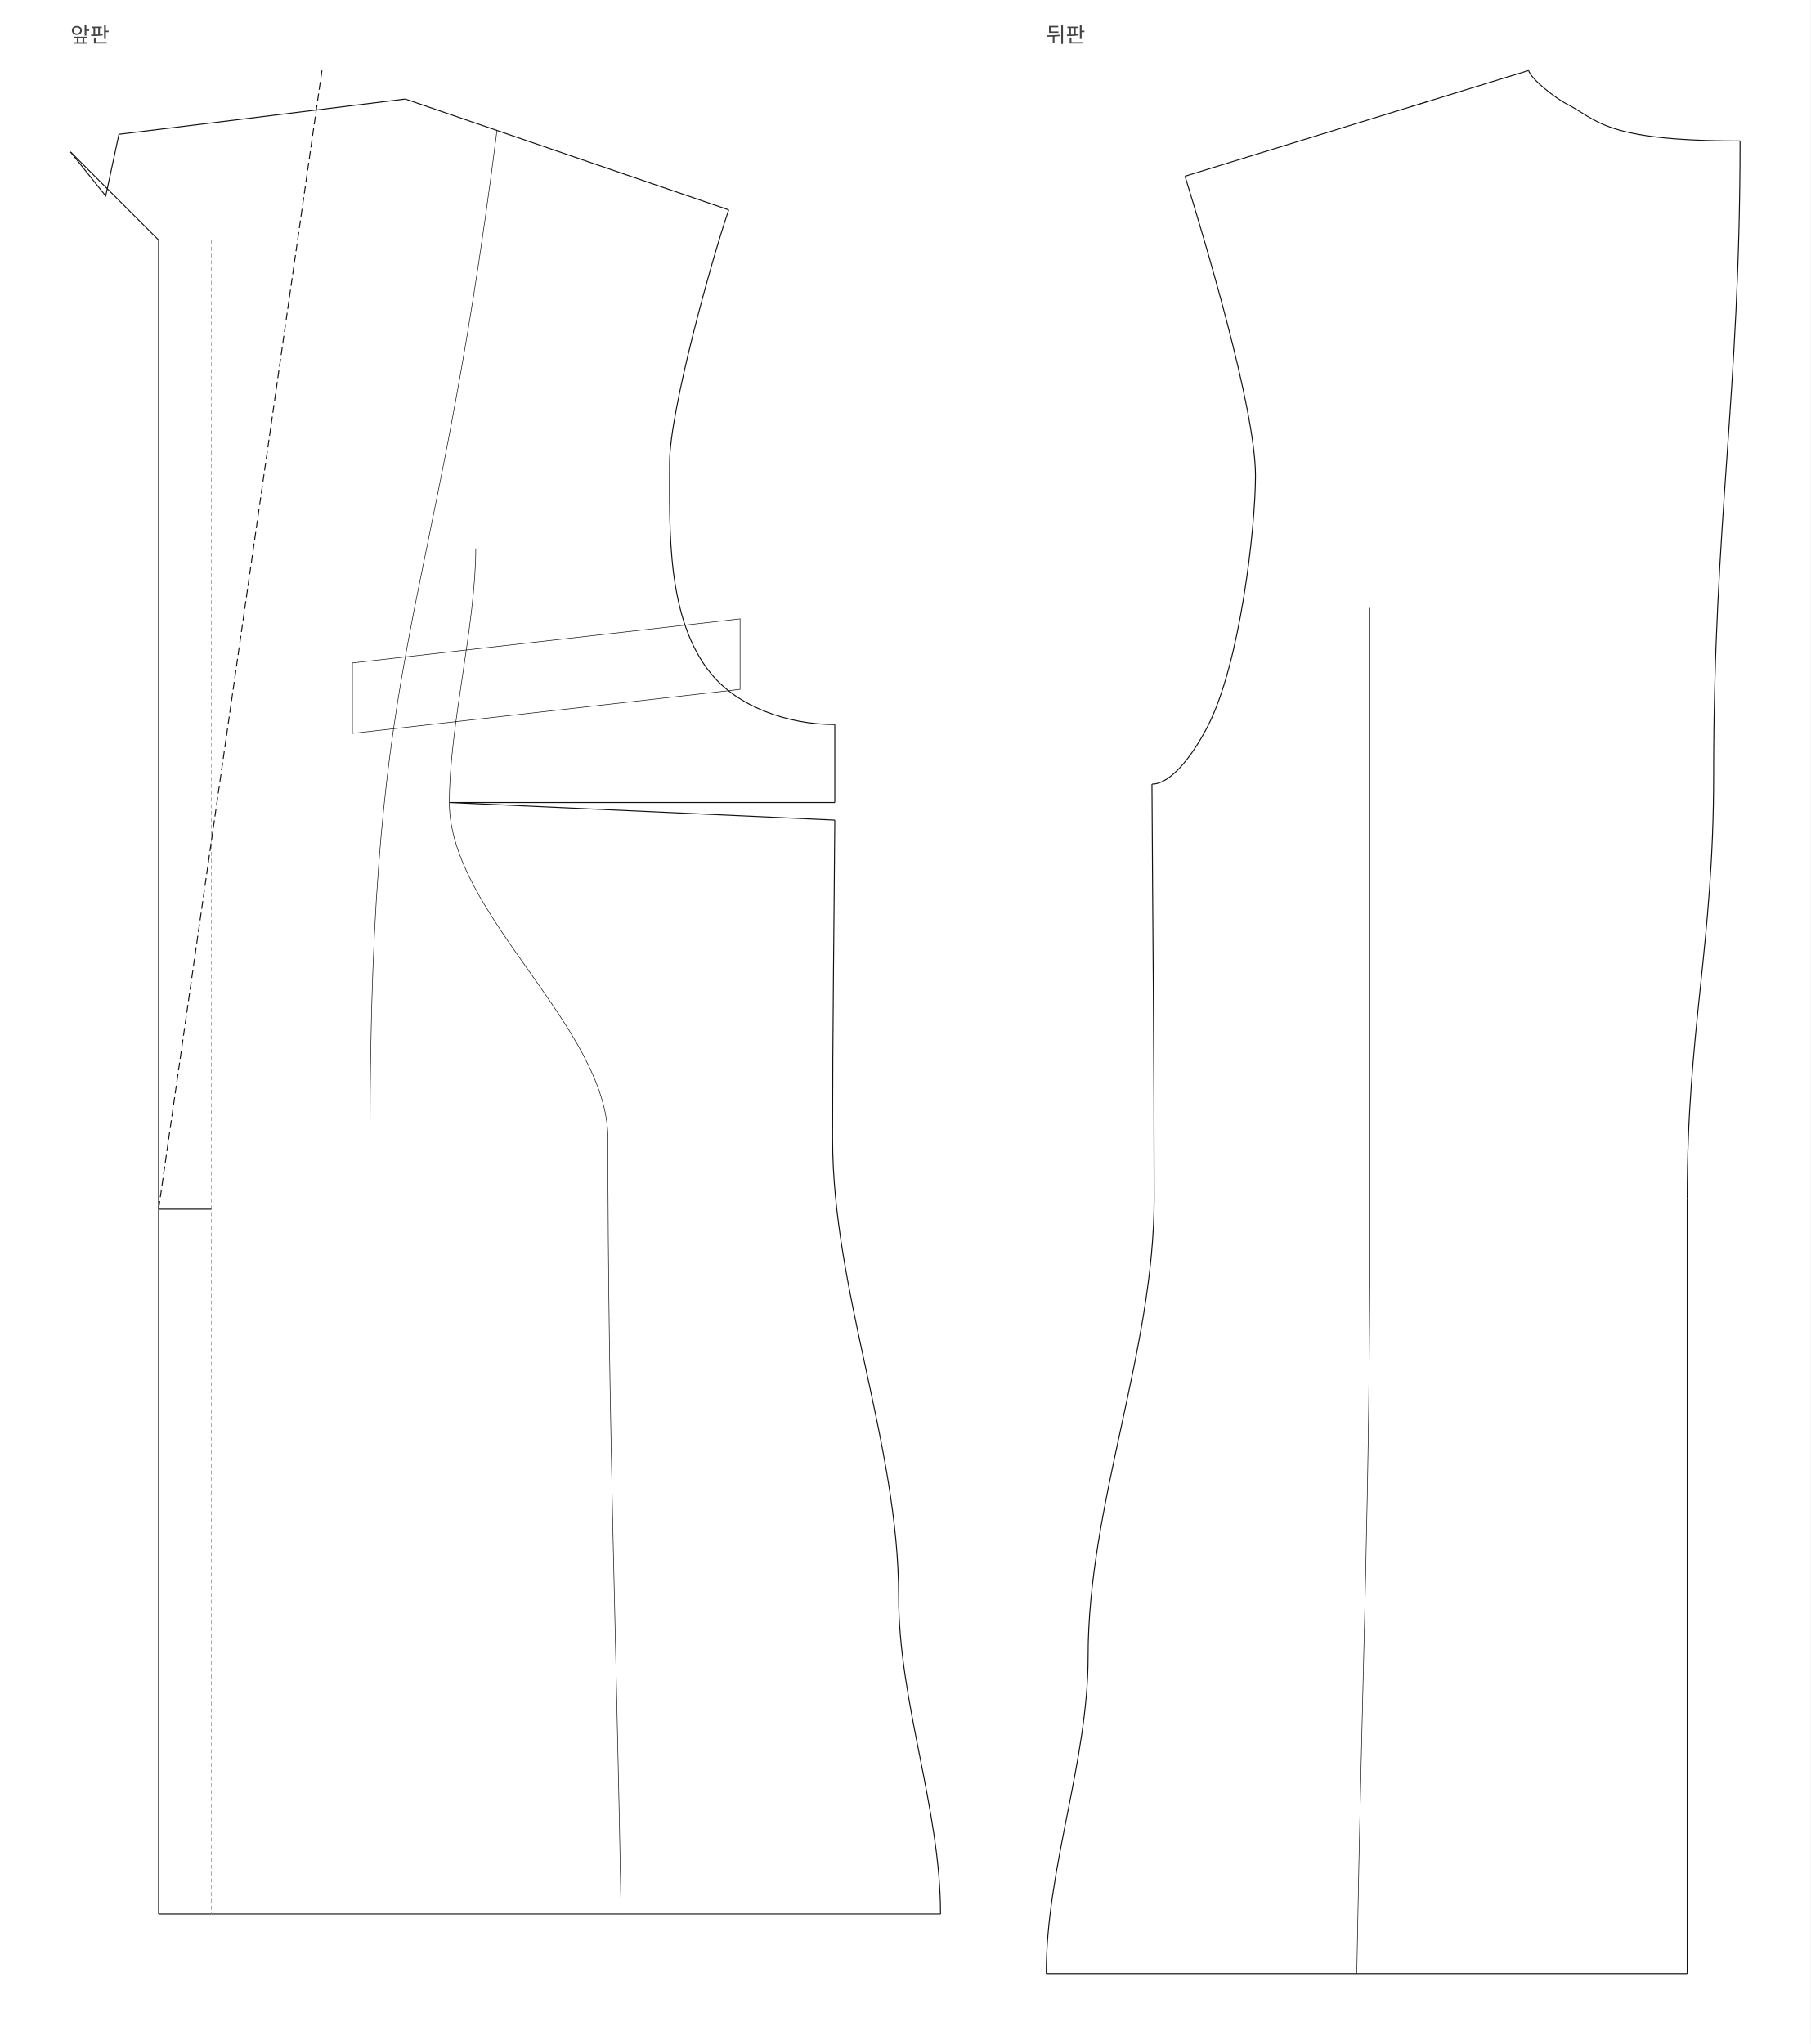
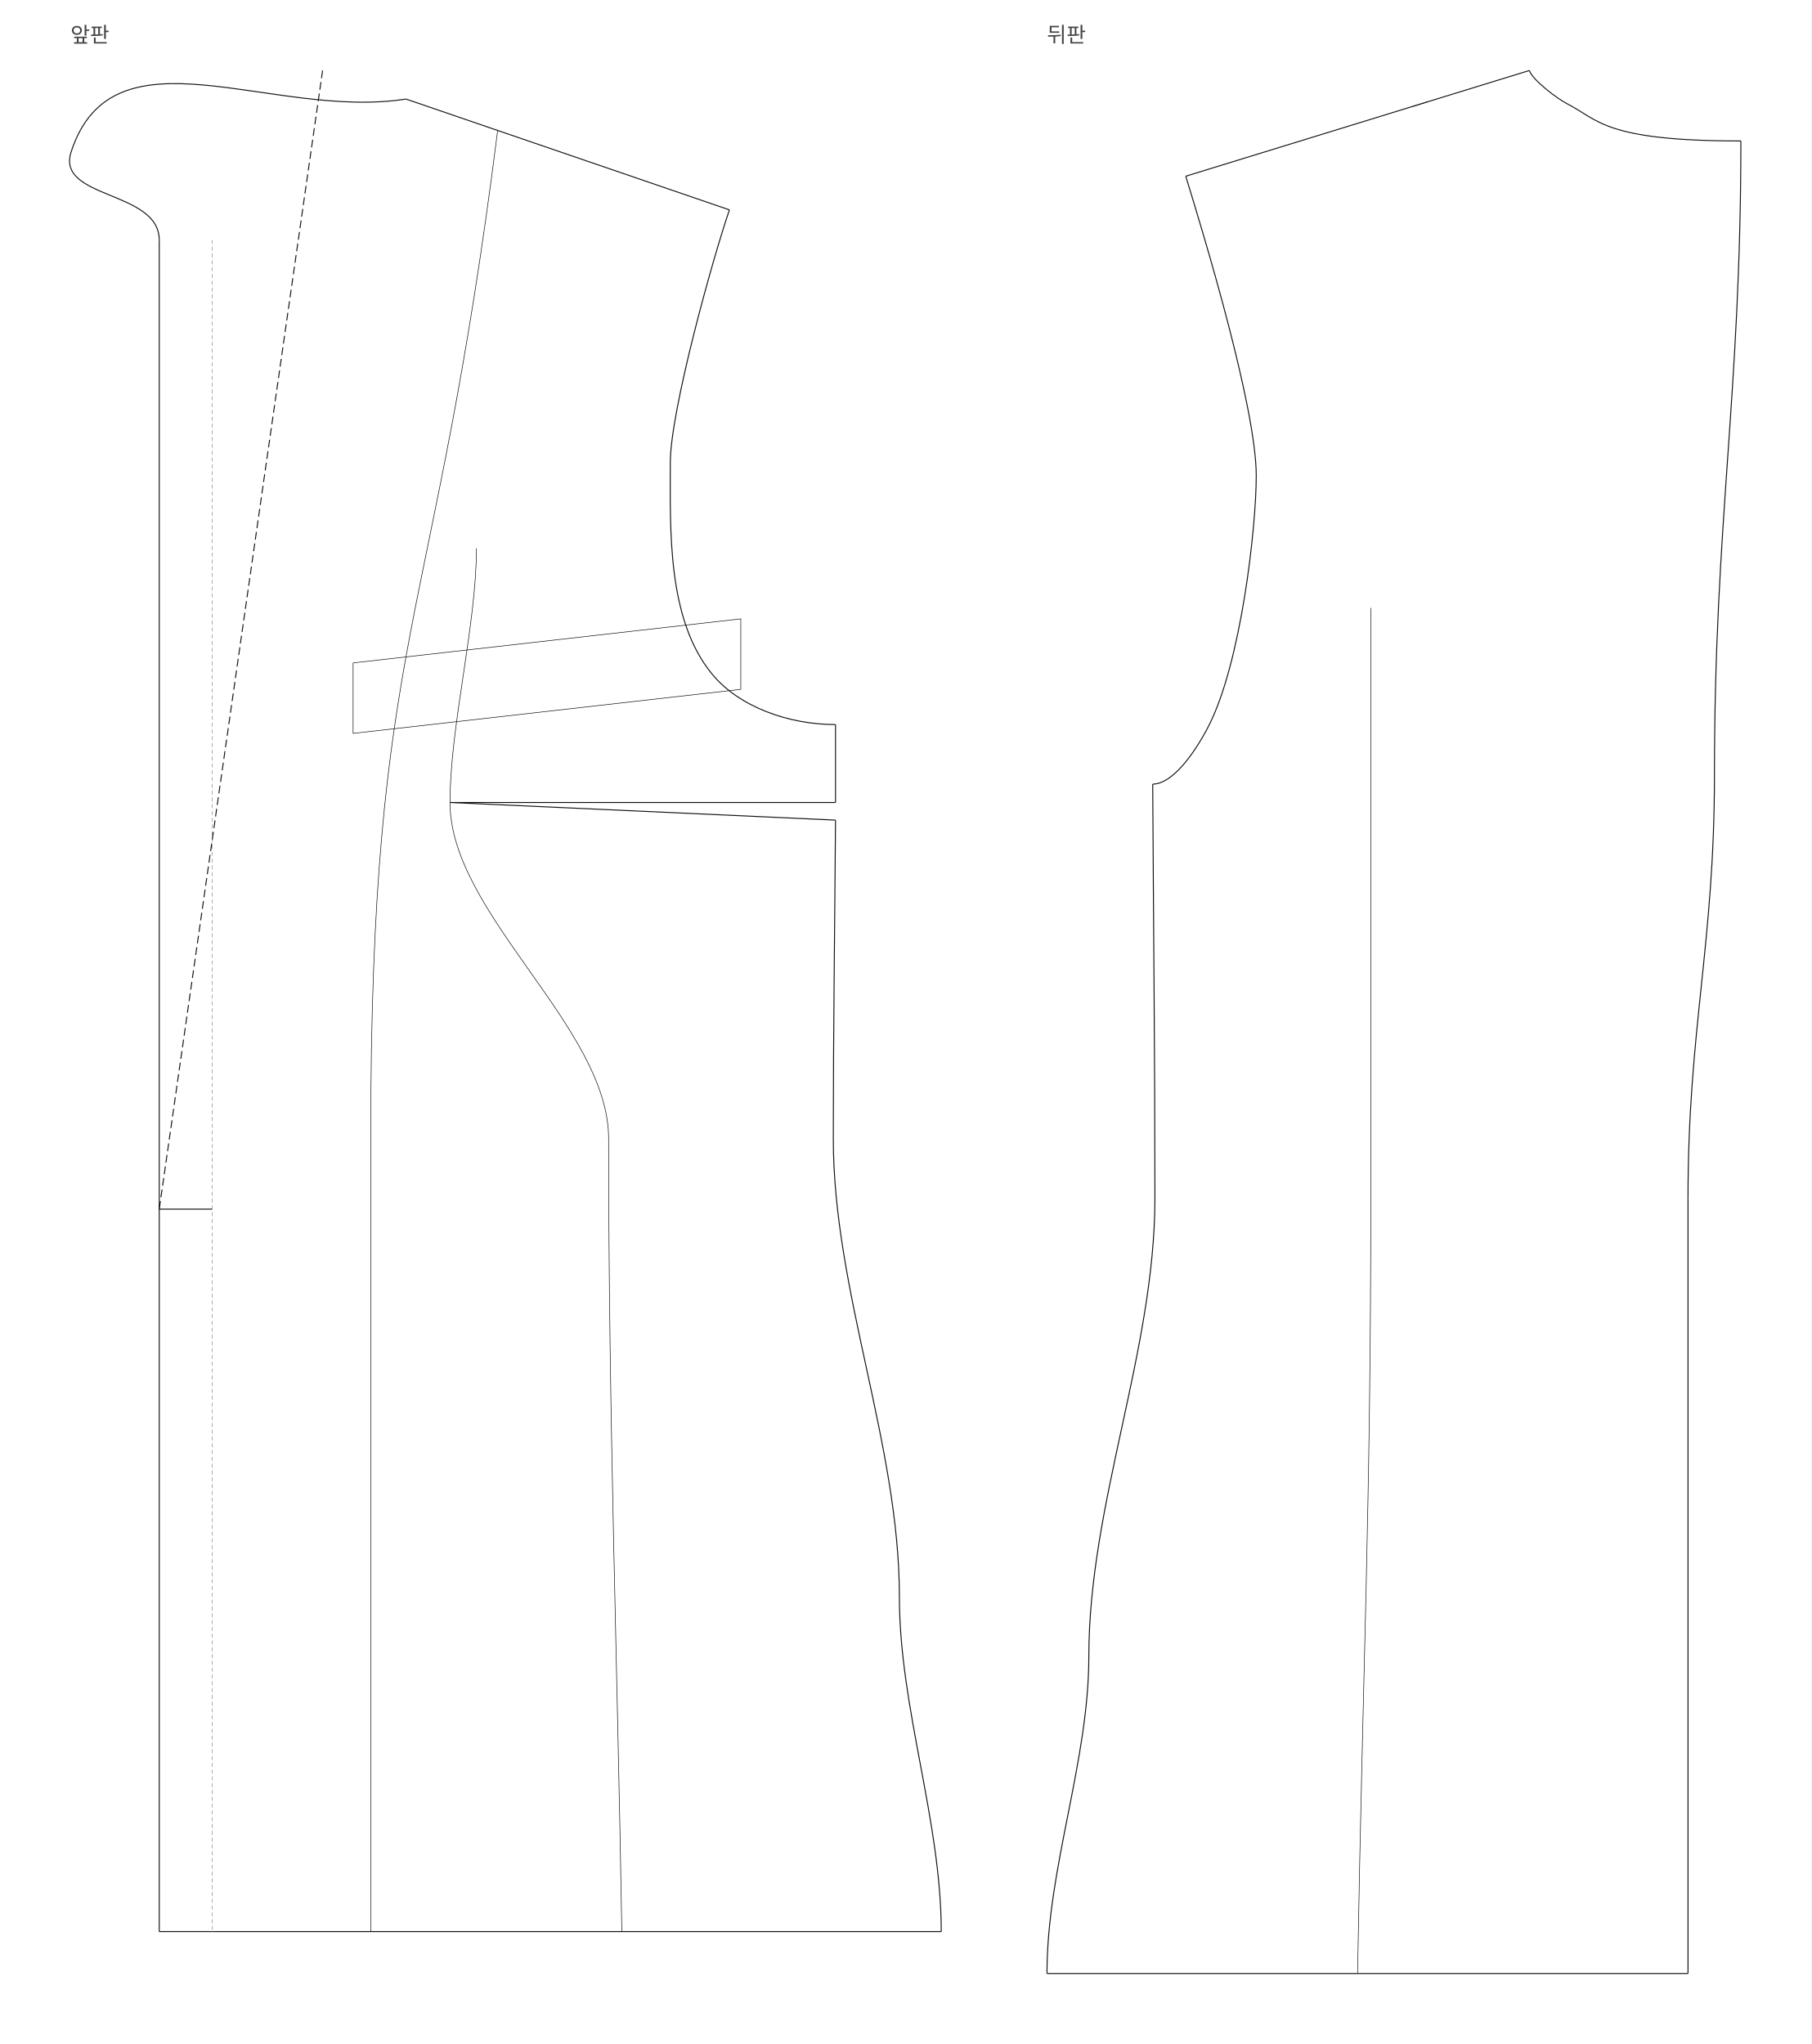
- <svg xmlns="http://www.w3.org/2000/svg" width="652.462mm" height="736.6mm" viewBox="0 0 652.462 736.6">
+ <svg xmlns="http://www.w3.org/2000/svg" width="652.693mm" height="736.6mm" viewBox="0 0 652.693 736.6">
  <rect width="100%" height="100%" fill="white" />
  <g id="앞판">
    <g id="outline" fill="none" stroke="#111" stroke-width="0.35">
-       <path d="M146.05 35.693L262.6 75.634" />
-       <path d="M262.6 75.634C256.531 93.345 241.3 148.066 241.3 166.788C241.3 190.84 240.072 223.133 256.342 242.901C266.118 254.779 284.005 261.118 300.831 261.118" />
-       <path d="M300.831 261.118L300.831 289.196" />
-       <path d="M300.831 295.546C300.569 333.429 300.037 372.459 300.037 410.343C300.037 465.39 323.85 520.396 323.85 575.443C323.85 613.489 338.931 651.697 338.931 689.743" />
-       <path d="M76.2 689.743C181.292 689.743 233.839 689.743 338.931 689.743" />
-       <path d="M57.15 86.493L57.15 689.743" />
-       <path d="M57.15 689.743L76.2 689.743" />
-       <path d="M146.05 35.693L42.862 48.393" />
-       <path d="M42.862 48.393L38.1 70.618L25.4 54.743" />
-       <path d="M25.4 54.743L57.15 86.493" />
+       <path d="M146.28 35.693L262.831 75.634" />
+       <path d="M262.831 75.634C256.761 93.345 241.53 148.066 241.53 166.788C241.53 190.84 240.302 223.133 256.572 242.901C266.348 254.779 284.236 261.118 301.062 261.118" />
+       <path d="M301.062 261.118L301.062 289.196" />
+       <path d="M301.062 295.546C300.8 333.429 300.268 372.459 300.268 410.343C300.268 465.39 324.08 520.396 324.08 575.443C324.08 615.567 339.162 655.969 339.162 696.093" />
+       <path d="M76.43 696.093C181.523 696.093 234.069 696.093 339.162 696.093" />
+       <path d="M57.38 86.493L57.38 696.093" />
+       <path d="M57.38 696.093L76.43 696.093" />
+       <path d="M146.28 35.693C98.02 43.313 40.739 8.28 25.63 54.743C20.076 71.823 57.38 68.532 57.38 86.493" />
    </g>
    <g id="dart" fill="none" stroke="#111" stroke-width="0.35">
-       <path d="M300.831 289.196L161.925 289.196L300.831 295.546" />
+       <path d="M301.062 289.196L162.155 289.196L301.062 295.546" />
    </g>
    <g id="construction" fill="none" stroke="#888" stroke-width="0.21" stroke-dasharray="1.4,1.05">
-       <path d="M76.2 86.493L76.2 689.743" />
+       <path d="M76.43 86.493L76.43 696.093" />
    </g>
    <g id="mark" fill="none" stroke="#111" stroke-width="0.21">
-       <path d="M171.45 197.618C171.45 225.24 161.925 261.575 161.925 289.196C161.925 329.381 219.075 370.158 219.075 410.343C219.075 508.147 222.171 591.953 223.837 689.743" />
-       <path d="M179.089 47.015C156.219 228.679 133.35 227.245 133.35 410.343C133.35 522.103 133.35 577.983 133.35 689.743" />
-       <path d="M127 238.893L127 264.293L266.7 248.418L266.7 223.018L127 238.893" />
+       <path d="M171.68 197.618C171.68 225.24 162.155 261.575 162.155 289.196C162.155 329.381 219.305 370.158 219.305 410.343C219.305 510.369 222.401 596.08 224.068 696.093" />
+       <path d="M179.319 47.015C156.45 228.679 133.58 227.245 133.58 410.343C133.58 524.643 133.58 581.793 133.58 696.093" />
+       <path d="M127.23 238.893L127.23 264.293L266.93 248.418L266.93 223.018L127.23 238.893" />
    </g>
    <g id="notch" fill="none" stroke="#111" stroke-width="0.35">
-       <path d="M76.2 435.743L57.15 435.743" />
+       <path d="M76.43 435.743L57.38 435.743" />
    </g>
    <g id="fold" fill="none" stroke="#111" stroke-width="0.35" stroke-dasharray="2.8,1.4">
-       <path d="M116.015 25.4L57.15 435.743" />
+       <path d="M116.245 25.4L57.38 435.743" />
    </g>
    <text x="25.4" y="15.24" font-size="7.62" font-family="sans-serif" fill="#444">앞판</text>
  </g>
  <g id="뒤판">
    <g id="outline" fill="none" stroke="#111" stroke-width="0.35">
-       <path d="M550.862 25.4C551.921 28.84 561.121 35.706 564.333 37.33C575.784 43.12 577.66 50.8 627.062 50.8" />
-       <path d="M427.038 63.5C433.886 85.759 452.438 147.052 452.438 171.45C452.438 189.897 447 239.129 435.073 262.036C429.785 272.193 422.002 282.575 415.131 282.575" />
-       <path d="M627.062 50.8C627.062 142.319 617.537 187.881 617.537 279.4C617.537 340.479 608.013 370.721 608.013 431.8" />
-       <path d="M608.013 431.8L608.013 711.2" />
-       <path d="M550.862 25.4L427.038 63.5" />
-       <path d="M415.131 282.575C415.393 331.819 415.925 382.555 415.925 431.8C415.925 486.847 392.112 541.853 392.112 596.9C392.112 634.946 377.031 673.154 377.031 711.2" />
-       <path d="M608.013 711.2C515.62 711.2 469.424 711.2 377.031 711.2" />
+       <path d="M551.093 25.4C552.151 28.84 561.352 35.706 564.563 37.33C576.014 43.12 577.89 50.8 627.293 50.8" />
+       <path d="M427.268 63.5C434.117 85.759 452.668 147.052 452.668 171.45C452.668 189.897 447.23 239.129 435.304 262.036C430.016 272.193 422.232 282.575 415.362 282.575" />
+       <path d="M627.293 50.8C627.293 142.319 617.768 187.881 617.768 279.4C617.768 340.479 608.243 370.721 608.243 431.8" />
+       <path d="M608.243 431.8L608.243 711.2" />
+       <path d="M551.093 25.4L427.268 63.5" />
+       <path d="M415.362 282.575C415.624 331.819 416.155 382.555 416.155 431.8C416.155 486.847 392.343 541.853 392.343 596.9C392.343 634.946 377.262 673.154 377.262 711.2" />
+       <path d="M608.243 711.2C515.85 711.2 469.654 711.2 377.262 711.2" />
    </g>
    <g id="mark" fill="none" stroke="#111" stroke-width="0.21">
-       <path d="M514.447 36.605L508.378 38.472" />
-       <path d="M493.712 219.075C493.712 243.205 493.712 255.27 493.712 279.4C493.712 340.36 493.712 370.84 493.712 431.8C493.712 543.576 490.855 599.44 488.95 711.2" />
+       <path d="M514.678 36.605L508.609 38.472" />
+       <path d="M493.943 219.075C493.943 243.205 493.943 255.27 493.943 279.4C493.943 340.36 493.943 370.84 493.943 431.8C493.943 543.576 491.085 599.44 489.18 711.2" />
    </g>
-     <text x="377.031" y="15.24" font-size="7.62" font-family="sans-serif" fill="#444">뒤판</text>
+     <text x="377.262" y="15.24" font-size="7.62" font-family="sans-serif" fill="#444">뒤판</text>
  </g>
</svg>
